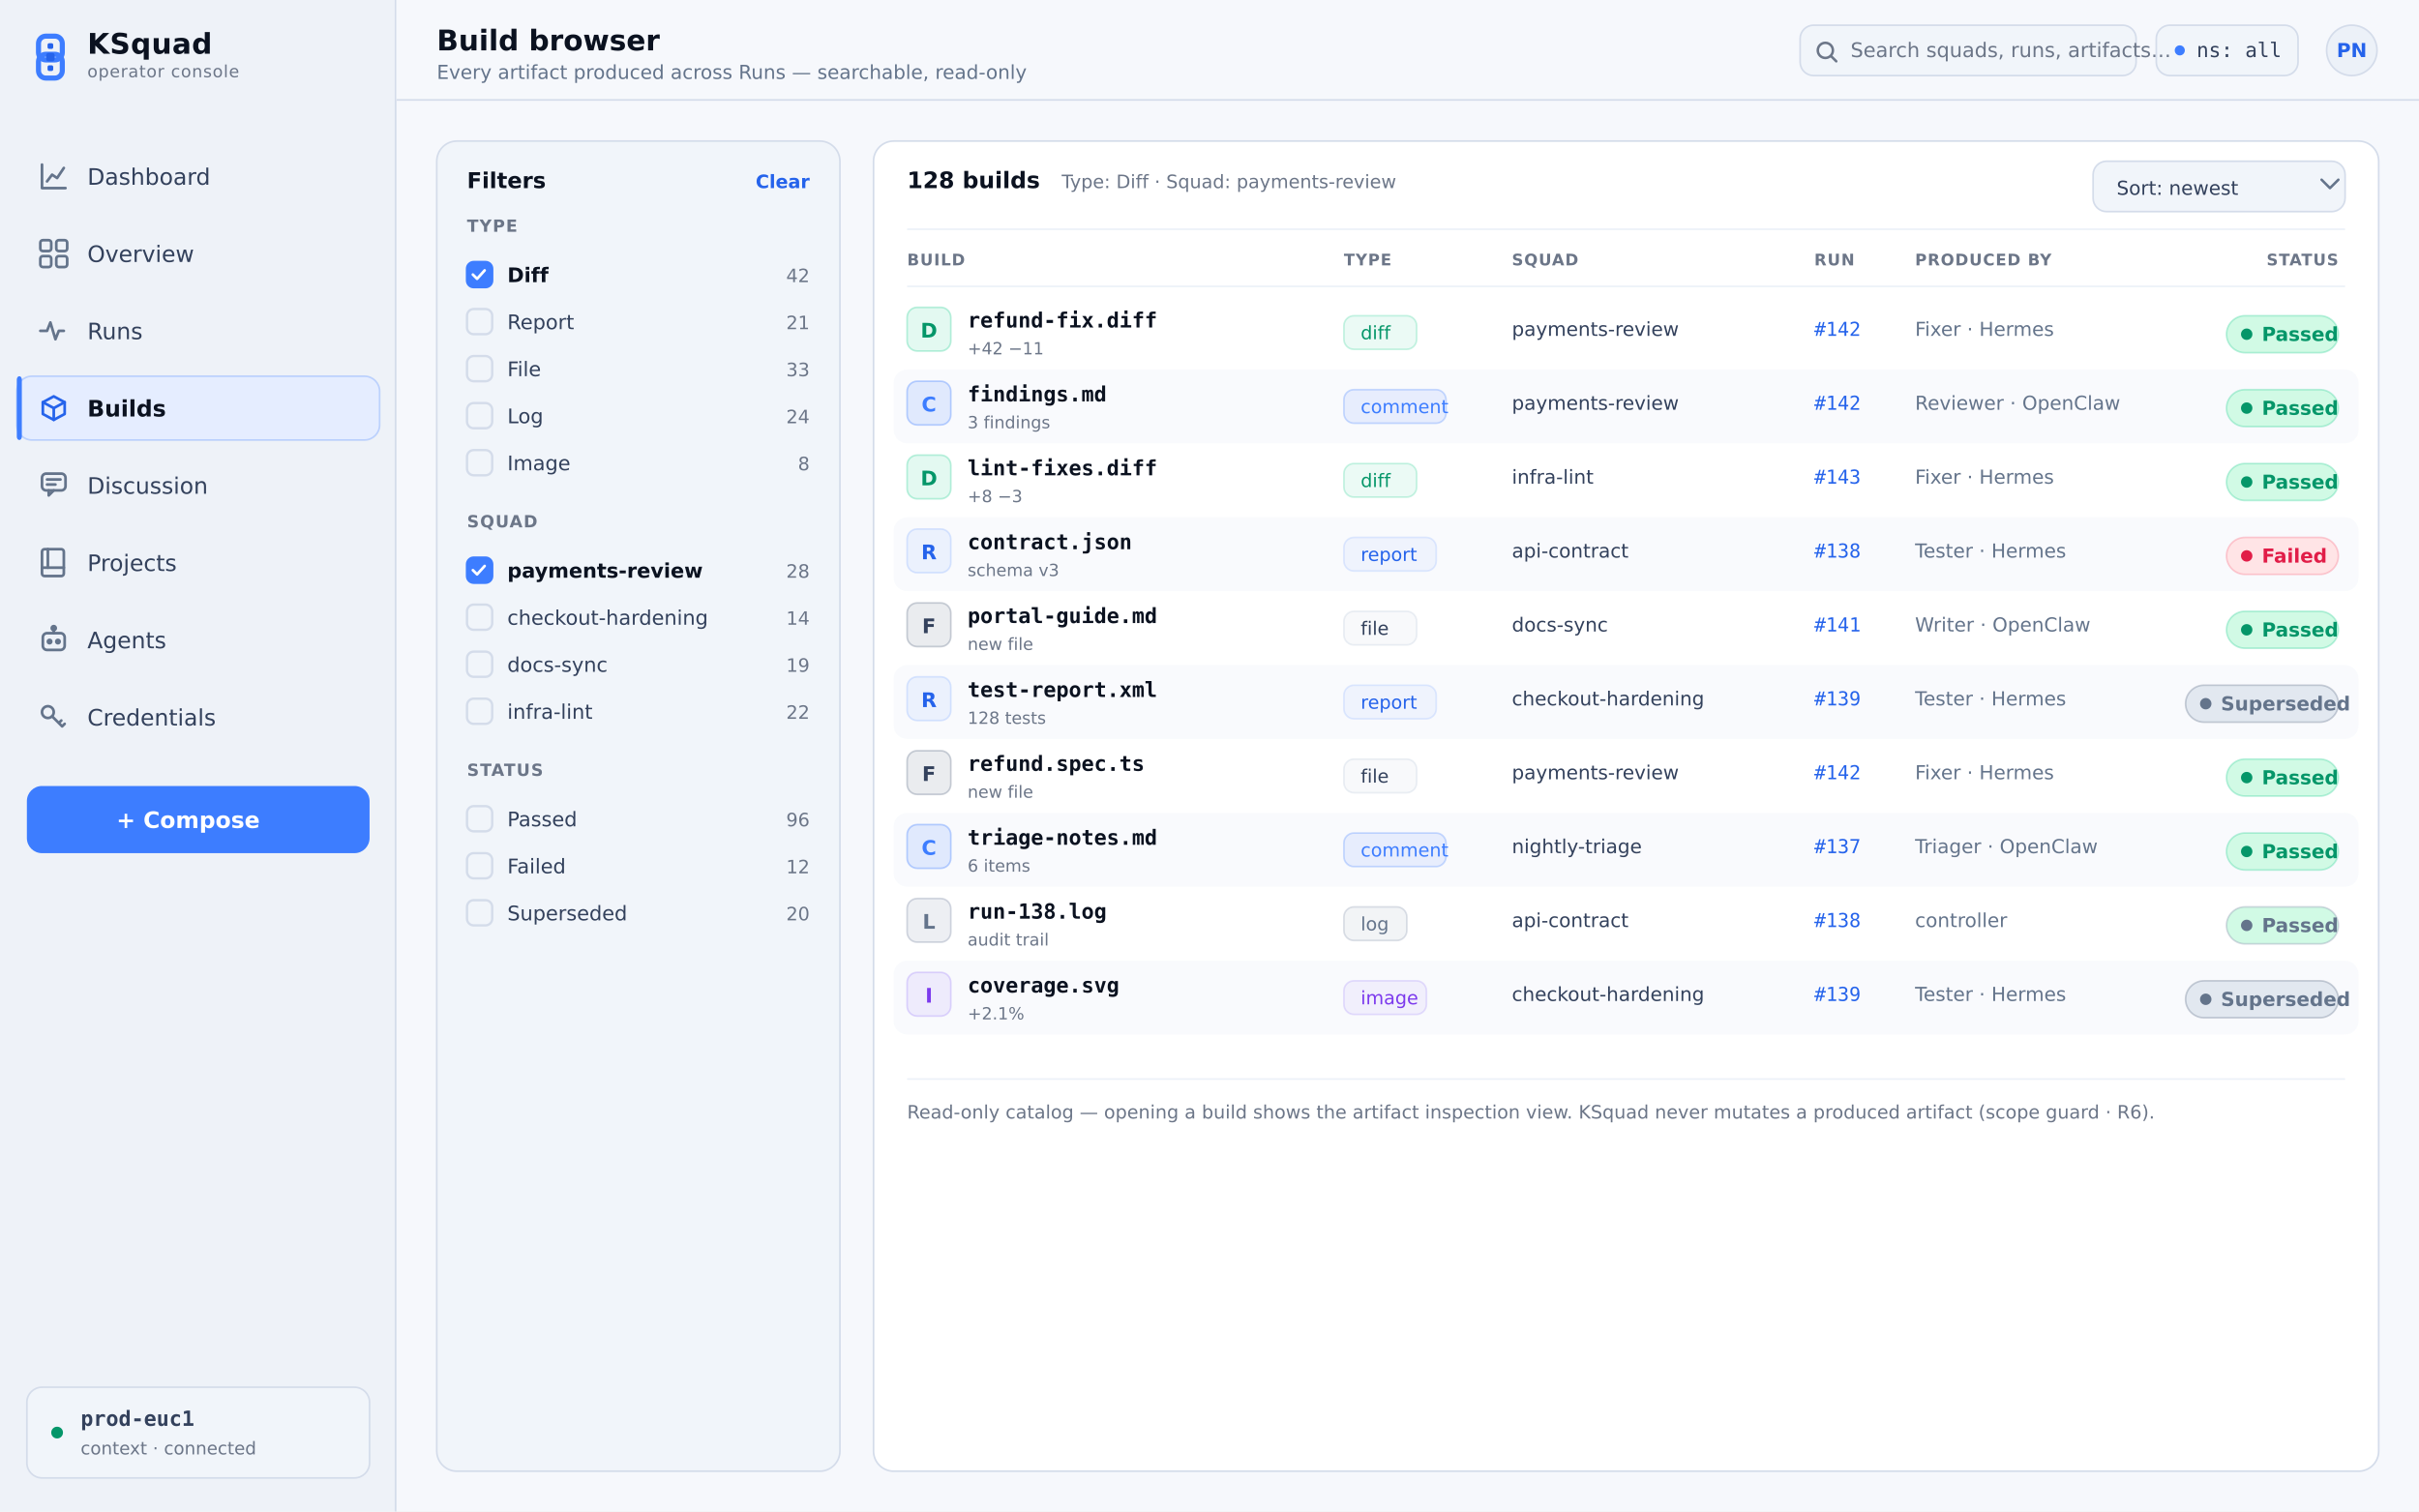
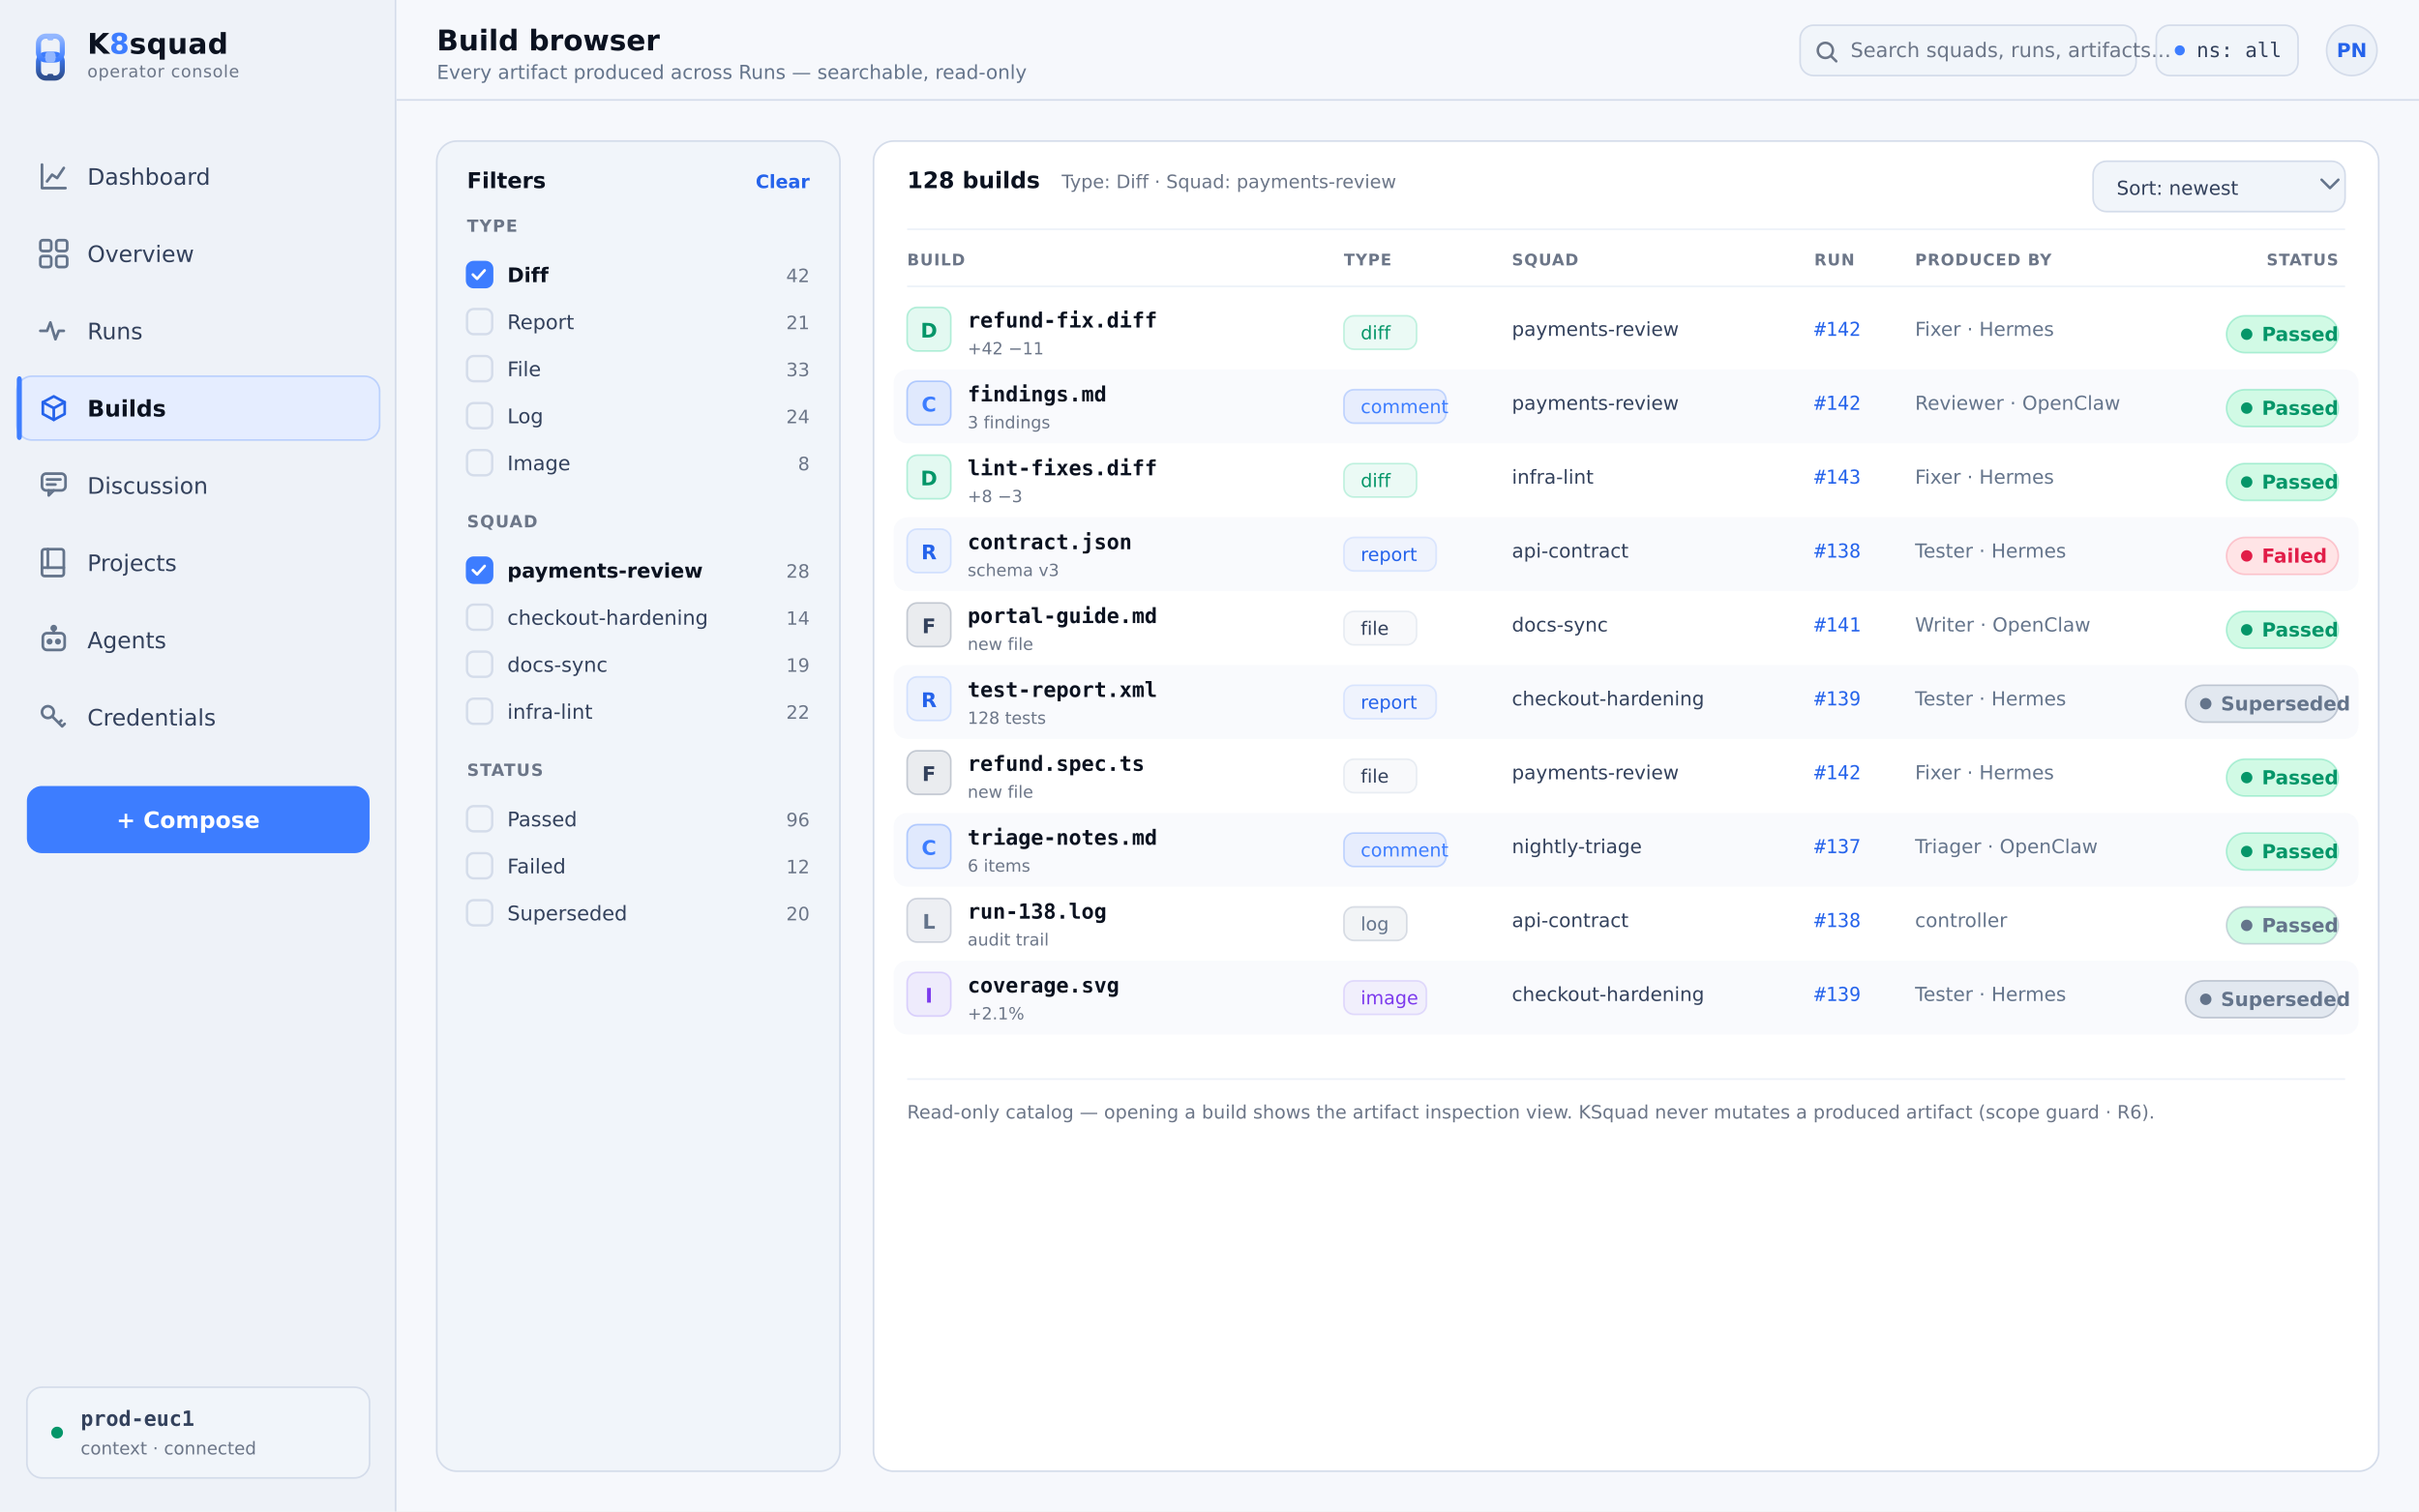
<svg xmlns="http://www.w3.org/2000/svg" width="1440" height="900" viewBox="0 0 1440 900" font-family="DejaVu Sans">
+   <defs>
+     <linearGradient id="ringTop" x1="0" y1="0" x2="0" y2="1">
+       <stop offset="0" stop-color="#93B7FF" />
+       <stop offset="1" stop-color="#3D7DFF" />
+     </linearGradient>
+     <linearGradient id="ringBot" x1="0" y1="0" x2="0" y2="1">
+       <stop offset="0" stop-color="#3D7DFF" />
+       <stop offset="1" stop-color="#2E4E8C" />
+     </linearGradient>
+   </defs>
  <rect x="0" y="0" width="1440" height="900" rx="0" ry="0" fill="#F6F8FC" stroke="none" stroke-width="1" />
  <rect x="0" y="0" width="236" height="900" rx="0" ry="0" fill="#EEF2F8" stroke="none" stroke-width="1" />
  <rect x="235" y="0" width="1" height="900" rx="0" ry="0" fill="#D4DCEA" stroke="none" stroke-width="1" />
  <g transform="translate(30,34) scale(0.33735) translate(-50,-50)">
-     <rect x="29" y="45" width="42" height="42" rx="13" fill="none" stroke="#3D7DFF" stroke-width="9" />
-     <rect x="29" y="13" width="42" height="42" rx="13" fill="none" stroke="#3D7DFF" stroke-width="9" />
-     <rect x="45" y="25.5" width="10" height="10" rx="2.8" fill="#2563EB" />
-     <rect x="45" y="64.5" width="10" height="10" rx="2.8" fill="#2563EB" />
-     <rect x="42.5" y="42.5" width="15" height="15" rx="4.2" fill="#2563EB" />
-   </g>
-   <text x="52" y="32" font-family="DejaVu Sans" font-size="17" fill="#0B1220" font-weight="700" text-anchor="start" letter-spacing="0.2">KSquad</text>
+     <rect x="29" y="45" width="42" height="42" rx="13" fill="none" stroke="url(#ringBot)" stroke-width="9" />
+     <rect x="29" y="13" width="42" height="42" rx="13" fill="none" stroke="url(#ringTop)" stroke-width="9" />
+     <rect x="41" y="41" width="18" height="18" rx="5" fill="#93B7FF" />
+     <rect x="44.5" y="9.5" width="11" height="11" rx="3" fill="#93B7FF" />
+     <rect x="44.5" y="79.5" width="11" height="11" rx="3" fill="#2E4E8C" />
+   </g>
+   <text x="52" y="32" font-family="DejaVu Sans" font-size="17" fill="#0B1220" font-weight="700" text-anchor="start" letter-spacing="0.2">K<tspan fill="#3D7DFF">8</tspan>squad</text>
  <text x="52" y="46" font-family="DejaVu Sans" font-size="10" fill="#6C7688" font-weight="400" text-anchor="start" letter-spacing="0.4">operator console</text>
  <g fill="none" stroke="#64748B" stroke-width="1.6" stroke-linecap="round" stroke-linejoin="round">
    <path d="M25 98 v14 h14" />
    <path d="M28 108 l3 -4 l3 2 l4 -6" />
  </g>
  <text x="52" y="110" font-family="DejaVu Sans" font-size="13.5" fill="#33415C" font-weight="500" text-anchor="start">Dashboard</text>
  <g fill="none" stroke="#64748B" stroke-width="1.6" stroke-linecap="round" stroke-linejoin="round">
    <rect x="24" y="143" width="6.5" height="6.5" rx="1.5" />
    <rect x="33.5" y="143" width="6.5" height="6.5" rx="1.5" />
    <rect x="24" y="152.5" width="6.5" height="6.5" rx="1.5" />
    <rect x="33.5" y="152.5" width="6.5" height="6.5" rx="1.5" />
  </g>
  <text x="52" y="156" font-family="DejaVu Sans" font-size="13.5" fill="#33415C" font-weight="500" text-anchor="start">Overview</text>
  <g fill="none" stroke="#64748B" stroke-width="1.6" stroke-linecap="round" stroke-linejoin="round">
    <path d="M24 197 h4 l2 -5 l3 10 l2 -5 h3" />
  </g>
  <text x="52" y="202" font-family="DejaVu Sans" font-size="13.5" fill="#33415C" font-weight="500" text-anchor="start">Runs</text>
  <rect x="10" y="224" width="216" height="38" rx="9" ry="9" fill="#E5EDFF" stroke="#3D7DFF44" stroke-width="1" />
  <rect x="10" y="224" width="3" height="38" rx="2" ry="2" fill="#3D7DFF" stroke="none" stroke-width="1" />
  <g fill="none" stroke="#2563EB" stroke-width="1.6" stroke-linecap="round" stroke-linejoin="round">
    <path d="M32 236 l6.5 3.5 v7 l-6.5 3.5 l-6.5 -3.5 v-7 z" />
    <path d="M25.5 239.5 l6.5 3.5 l6.5 -3.5" />
    <path d="M32 243 v7" />
  </g>
  <text x="52" y="248" font-family="DejaVu Sans" font-size="13.5" fill="#0B1220" font-weight="600" text-anchor="start">Builds</text>
  <g fill="none" stroke="#64748B" stroke-width="1.6" stroke-linecap="round" stroke-linejoin="round">
    <rect x="25" y="282" width="14" height="10" rx="2.5" />
    <path d="M29 292 v3 l3 -3" />
    <path d="M28 285.5 h8 M28 288.5 h5" />
  </g>
  <text x="52" y="294" font-family="DejaVu Sans" font-size="13.5" fill="#33415C" font-weight="500" text-anchor="start">Discussion</text>
  <g fill="none" stroke="#64748B" stroke-width="1.6" stroke-linecap="round" stroke-linejoin="round">
    <rect x="25" y="327" width="13" height="16" rx="1.5" />
    <path d="M25 338 h13" />
    <path d="M28.5 327 v11" />
  </g>
  <text x="52" y="340" font-family="DejaVu Sans" font-size="13.5" fill="#33415C" font-weight="500" text-anchor="start">Projects</text>
  <g fill="none" stroke="#64748B" stroke-width="1.6" stroke-linecap="round" stroke-linejoin="round">
    <rect x="25.5" y="377" width="13" height="10" rx="2.5" />
    <path d="M32 374 v3" />
    <circle cx="32" cy="374" r="1.2" fill="#64748B" />
    <circle cx="29.5" cy="382" r="1" fill="#64748B" />
    <circle cx="34.5" cy="382" r="1" fill="#64748B" />
  </g>
  <text x="52" y="386" font-family="DejaVu Sans" font-size="13.5" fill="#33415C" font-weight="500" text-anchor="start">Agents</text>
  <g fill="none" stroke="#64748B" stroke-width="1.6" stroke-linecap="round" stroke-linejoin="round">
    <circle cx="28.5" cy="424" r="3.5" />
    <path d="M31 426.5 l6 6 M35 430.5 l1.5 -1.5 M37 432.5 l1.5 -1.5" />
  </g>
  <text x="52" y="432" font-family="DejaVu Sans" font-size="13.5" fill="#33415C" font-weight="500" text-anchor="start">Credentials</text>
  <rect x="16" y="468" width="204" height="40" rx="9" ry="9" fill="#3D7DFF" stroke="none" stroke-width="1" />
  <text x="112" y="493" font-family="DejaVu Sans" font-size="13.5" fill="#fff" font-weight="600" text-anchor="middle">+  Compose</text>
  <rect x="16" y="826" width="204" height="54" rx="9" ry="9" fill="#F1F5FA" stroke="#D4DCEA" stroke-width="1" />
  <circle cx="34" cy="853" r="3.5" fill="#059669" />
  <text x="48" y="849" font-family="DejaVu Sans Mono" font-size="12.5" fill="#33415C" font-weight="600" text-anchor="start">prod-euc1</text>
  <text x="48" y="866" font-family="DejaVu Sans" font-size="10.5" fill="#6C7688" font-weight="400" text-anchor="start">context · connected</text>
  <rect x="236" y="0" width="1204" height="60" rx="0" ry="0" fill="#F6F8FC" stroke="none" stroke-width="1" />
  <rect x="236" y="59" width="1204" height="1" rx="0" ry="0" fill="#D4DCEA" stroke="none" stroke-width="1" />
  <text x="260" y="30" font-family="DejaVu Sans" font-size="17" fill="#0B1220" font-weight="700" text-anchor="start">Build browser</text>
  <text x="260" y="47" font-family="DejaVu Sans" font-size="11.5" fill="#64748B" font-weight="400" text-anchor="start">Every artifact produced across Runs — searchable, read-only</text>
  <circle cx="1400" cy="30" r="15" fill="#ECF1F8" stroke="#D4DCEA" />
  <text x="1400" y="34" font-family="DejaVu Sans" font-size="11.5" fill="#2563EB" font-weight="700" text-anchor="middle">PN</text>
  <rect x="1283.6" y="15" width="84.4" height="30" rx="8" ry="8" fill="#F1F5FA" stroke="#D4DCEA" stroke-width="1" />
  <circle cx="1297.6" cy="30" r="3" fill="#3D7DFF" />
  <text x="1307.6" y="34" font-family="DejaVu Sans Mono" font-size="12" fill="#33415C" font-weight="400" text-anchor="start">ns: all</text>
  <rect x="1071.6" y="15" width="200" height="30" rx="8" ry="8" fill="#F1F5FA" stroke="#D4DCEA" stroke-width="1" />
  <circle cx="1086.6" cy="30" r="4.5" fill="none" stroke="#6C7688" stroke-width="1.5" />
  <path d="M1090.1 33.5 l3 3" stroke="#6C7688" stroke-width="1.5" stroke-linecap="round" />
  <text x="1101.6" y="34" font-family="DejaVu Sans" font-size="12" fill="#6C7688" font-weight="400" text-anchor="start">Search squads, runs, artifacts…</text>
  <rect x="260" y="84" width="240" height="792" rx="12" ry="12" fill="#F1F5FA" stroke="#D4DCEA" stroke-width="1" />
  <text x="278" y="112" font-family="DejaVu Sans" font-size="13" fill="#0B1220" font-weight="700" text-anchor="start">Filters</text>
  <text x="482" y="112" font-family="DejaVu Sans" font-size="11" fill="#2563EB" font-weight="600" text-anchor="end">Clear</text>
  <text x="278" y="138" font-family="DejaVu Sans" font-size="10" fill="#6C7688" font-weight="600" text-anchor="start" letter-spacing="0.6">TYPE</text>
  <rect x="278" y="156" width="15" height="15" rx="4" ry="4" fill="#3D7DFF" stroke="#3D7DFF" stroke-width="1.4" />
  <path d="M281.5 163.5 l2.5 2.5 l4.5 -5" stroke="#fff" stroke-width="1.6" fill="none" stroke-linecap="round" stroke-linejoin="round" />
  <text x="302" y="168" font-family="DejaVu Sans" font-size="12" fill="#0B1220" font-weight="600" text-anchor="start">Diff</text>
  <text x="482" y="168" font-family="DejaVu Sans" font-size="11" fill="#6C7688" font-weight="400" text-anchor="end">42</text>
  <rect x="278" y="184" width="15" height="15" rx="4" ry="4" fill="none" stroke="#D4DCEA" stroke-width="1.4" />
  <text x="302" y="196" font-family="DejaVu Sans" font-size="12" fill="#33415C" font-weight="500" text-anchor="start">Report</text>
  <text x="482" y="196" font-family="DejaVu Sans" font-size="11" fill="#6C7688" font-weight="400" text-anchor="end">21</text>
  <rect x="278" y="212" width="15" height="15" rx="4" ry="4" fill="none" stroke="#D4DCEA" stroke-width="1.4" />
  <text x="302" y="224" font-family="DejaVu Sans" font-size="12" fill="#33415C" font-weight="500" text-anchor="start">File</text>
  <text x="482" y="224" font-family="DejaVu Sans" font-size="11" fill="#6C7688" font-weight="400" text-anchor="end">33</text>
  <rect x="278" y="240" width="15" height="15" rx="4" ry="4" fill="none" stroke="#D4DCEA" stroke-width="1.4" />
  <text x="302" y="252" font-family="DejaVu Sans" font-size="12" fill="#33415C" font-weight="500" text-anchor="start">Log</text>
  <text x="482" y="252" font-family="DejaVu Sans" font-size="11" fill="#6C7688" font-weight="400" text-anchor="end">24</text>
  <rect x="278" y="268" width="15" height="15" rx="4" ry="4" fill="none" stroke="#D4DCEA" stroke-width="1.4" />
  <text x="302" y="280" font-family="DejaVu Sans" font-size="12" fill="#33415C" font-weight="500" text-anchor="start">Image</text>
  <text x="482" y="280" font-family="DejaVu Sans" font-size="11" fill="#6C7688" font-weight="400" text-anchor="end">8</text>
  <text x="278" y="314" font-family="DejaVu Sans" font-size="10" fill="#6C7688" font-weight="600" text-anchor="start" letter-spacing="0.6">SQUAD</text>
  <rect x="278" y="332" width="15" height="15" rx="4" ry="4" fill="#3D7DFF" stroke="#3D7DFF" stroke-width="1.4" />
  <path d="M281.5 339.5 l2.5 2.5 l4.5 -5" stroke="#fff" stroke-width="1.6" fill="none" stroke-linecap="round" stroke-linejoin="round" />
  <text x="302" y="344" font-family="DejaVu Sans" font-size="12" fill="#0B1220" font-weight="600" text-anchor="start">payments-review</text>
  <text x="482" y="344" font-family="DejaVu Sans" font-size="11" fill="#6C7688" font-weight="400" text-anchor="end">28</text>
  <rect x="278" y="360" width="15" height="15" rx="4" ry="4" fill="none" stroke="#D4DCEA" stroke-width="1.4" />
  <text x="302" y="372" font-family="DejaVu Sans" font-size="12" fill="#33415C" font-weight="500" text-anchor="start">checkout-hardening</text>
  <text x="482" y="372" font-family="DejaVu Sans" font-size="11" fill="#6C7688" font-weight="400" text-anchor="end">14</text>
  <rect x="278" y="388" width="15" height="15" rx="4" ry="4" fill="none" stroke="#D4DCEA" stroke-width="1.4" />
  <text x="302" y="400" font-family="DejaVu Sans" font-size="12" fill="#33415C" font-weight="500" text-anchor="start">docs-sync</text>
  <text x="482" y="400" font-family="DejaVu Sans" font-size="11" fill="#6C7688" font-weight="400" text-anchor="end">19</text>
  <rect x="278" y="416" width="15" height="15" rx="4" ry="4" fill="none" stroke="#D4DCEA" stroke-width="1.4" />
  <text x="302" y="428" font-family="DejaVu Sans" font-size="12" fill="#33415C" font-weight="500" text-anchor="start">infra-lint</text>
  <text x="482" y="428" font-family="DejaVu Sans" font-size="11" fill="#6C7688" font-weight="400" text-anchor="end">22</text>
  <text x="278" y="462" font-family="DejaVu Sans" font-size="10" fill="#6C7688" font-weight="600" text-anchor="start" letter-spacing="0.6">STATUS</text>
  <rect x="278" y="480" width="15" height="15" rx="4" ry="4" fill="none" stroke="#D4DCEA" stroke-width="1.4" />
  <text x="302" y="492" font-family="DejaVu Sans" font-size="12" fill="#33415C" font-weight="500" text-anchor="start">Passed</text>
  <text x="482" y="492" font-family="DejaVu Sans" font-size="11" fill="#6C7688" font-weight="400" text-anchor="end">96</text>
  <rect x="278" y="508" width="15" height="15" rx="4" ry="4" fill="none" stroke="#D4DCEA" stroke-width="1.4" />
  <text x="302" y="520" font-family="DejaVu Sans" font-size="12" fill="#33415C" font-weight="500" text-anchor="start">Failed</text>
  <text x="482" y="520" font-family="DejaVu Sans" font-size="11" fill="#6C7688" font-weight="400" text-anchor="end">12</text>
  <rect x="278" y="536" width="15" height="15" rx="4" ry="4" fill="none" stroke="#D4DCEA" stroke-width="1.4" />
  <text x="302" y="548" font-family="DejaVu Sans" font-size="12" fill="#33415C" font-weight="500" text-anchor="start">Superseded</text>
  <text x="482" y="548" font-family="DejaVu Sans" font-size="11" fill="#6C7688" font-weight="400" text-anchor="end">20</text>
  <rect x="520" y="84" width="896" height="792" rx="12" ry="12" fill="#FFFFFF" stroke="#D4DCEA" stroke-width="1" />
  <text x="540" y="112" font-family="DejaVu Sans" font-size="13.5" fill="#0B1220" font-weight="700" text-anchor="start">128 builds</text>
  <text x="632" y="112" font-family="DejaVu Sans" font-size="11" fill="#6C7688" font-weight="400" text-anchor="start">Type: Diff · Squad: payments-review</text>
  <rect x="1246" y="96" width="150" height="30" rx="8" ry="8" fill="#F1F5FA" stroke="#D4DCEA" stroke-width="1" />
  <text x="1260" y="116" font-family="DejaVu Sans" font-size="11.5" fill="#33415C" font-weight="400" text-anchor="start">Sort: newest</text>
  <path d="M1382 107 l5 5 l5 -5" stroke="#64748B" stroke-width="1.5" fill="none" stroke-linecap="round" stroke-linejoin="round" />
  <rect x="540" y="136" width="856" height="1" rx="0" ry="0" fill="#ECF1F8" stroke="none" stroke-width="1" />
  <text x="540" y="158" font-family="DejaVu Sans" font-size="9.5" fill="#6C7688" font-weight="600" text-anchor="start" letter-spacing="0.5">BUILD</text>
  <text x="800" y="158" font-family="DejaVu Sans" font-size="9.5" fill="#6C7688" font-weight="600" text-anchor="start" letter-spacing="0.5">TYPE</text>
  <text x="900" y="158" font-family="DejaVu Sans" font-size="9.5" fill="#6C7688" font-weight="600" text-anchor="start" letter-spacing="0.5">SQUAD</text>
  <text x="1080" y="158" font-family="DejaVu Sans" font-size="9.5" fill="#6C7688" font-weight="600" text-anchor="start" letter-spacing="0.5">RUN</text>
  <text x="1140" y="158" font-family="DejaVu Sans" font-size="9.5" fill="#6C7688" font-weight="600" text-anchor="start" letter-spacing="0.5">PRODUCED BY</text>
  <text x="1392" y="158" font-family="DejaVu Sans" font-size="9.5" fill="#6C7688" font-weight="600" text-anchor="end" letter-spacing="0.5">STATUS</text>
  <rect x="540" y="170" width="856" height="1" rx="0" ry="0" fill="#ECF1F8" stroke="none" stroke-width="1" />
  <rect x="540" y="183" width="26" height="26" rx="6" ry="6" fill="#34D39922" stroke="#34D39955" stroke-width="1" />
  <text x="553" y="201" font-family="DejaVu Sans" font-size="12" fill="#059669" font-weight="700" text-anchor="middle">D</text>
  <text x="576" y="195" font-family="DejaVu Sans Mono" font-size="12.5" fill="#0B1220" font-weight="600" text-anchor="start">refund-fix.diff</text>
  <text x="576" y="211" font-family="DejaVu Sans" font-size="10" fill="#6C7688" font-weight="400" text-anchor="start">+42 −11</text>
  <rect x="800" y="188" width="43.32" height="20" rx="6" ry="6" fill="#34D39918" stroke="#34D39944" stroke-width="1" />
  <text x="810" y="202" font-family="DejaVu Sans" font-size="11" fill="#059669" font-weight="400" text-anchor="start">diff</text>
  <text x="900" y="200" font-family="DejaVu Sans" font-size="11.5" fill="#33415C" font-weight="400" text-anchor="start">payments-review</text>
  <text x="1080" y="200" font-family="DejaVu Sans Mono" font-size="11.5" fill="#2563EB" font-weight="400" text-anchor="start">#142</text>
  <text x="1140" y="200" font-family="DejaVu Sans" font-size="11.5" fill="#64748B" font-weight="400" text-anchor="start">Fixer · Hermes</text>
  <rect x="1325.43" y="188" width="66.57" height="22" rx="11" ry="11" fill="#D1FAE5" stroke="#34D39955" stroke-width="1" />
  <circle cx="1337.43" cy="199" r="3.4" fill="#059669" />
  <text x="1346.43" y="203" font-family="DejaVu Sans" font-size="11.5" fill="#059669" font-weight="600" text-anchor="start">Passed</text>
  <rect x="532" y="220" width="872" height="44" rx="8" ry="8" fill="#F1F5FA" stroke="none" stroke-width="1" opacity="0.45" />
  <rect x="540" y="227" width="26" height="26" rx="6" ry="6" fill="#3D7DFF22" stroke="#3D7DFF55" stroke-width="1" />
  <text x="553" y="245" font-family="DejaVu Sans" font-size="12" fill="#3D7DFF" font-weight="700" text-anchor="middle">C</text>
  <text x="576" y="239" font-family="DejaVu Sans Mono" font-size="12.5" fill="#0B1220" font-weight="600" text-anchor="start">findings.md</text>
  <text x="576" y="255" font-family="DejaVu Sans" font-size="10" fill="#6C7688" font-weight="400" text-anchor="start">3 findings</text>
  <rect x="800" y="232" width="60.81" height="20" rx="6" ry="6" fill="#3D7DFF18" stroke="#3D7DFF44" stroke-width="1" />
  <text x="810" y="246" font-family="DejaVu Sans" font-size="11" fill="#3D7DFF" font-weight="400" text-anchor="start">comment</text>
  <text x="900" y="244" font-family="DejaVu Sans" font-size="11.5" fill="#33415C" font-weight="400" text-anchor="start">payments-review</text>
  <text x="1080" y="244" font-family="DejaVu Sans Mono" font-size="11.5" fill="#2563EB" font-weight="400" text-anchor="start">#142</text>
  <text x="1140" y="244" font-family="DejaVu Sans" font-size="11.5" fill="#64748B" font-weight="400" text-anchor="start">Reviewer · OpenClaw</text>
  <rect x="1325.43" y="232" width="66.57" height="22" rx="11" ry="11" fill="#D1FAE5" stroke="#34D39955" stroke-width="1" />
  <circle cx="1337.43" cy="243" r="3.4" fill="#059669" />
  <text x="1346.43" y="247" font-family="DejaVu Sans" font-size="11.5" fill="#059669" font-weight="600" text-anchor="start">Passed</text>
  <rect x="540" y="271" width="26" height="26" rx="6" ry="6" fill="#34D39922" stroke="#34D39955" stroke-width="1" />
  <text x="553" y="289" font-family="DejaVu Sans" font-size="12" fill="#059669" font-weight="700" text-anchor="middle">D</text>
  <text x="576" y="283" font-family="DejaVu Sans Mono" font-size="12.5" fill="#0B1220" font-weight="600" text-anchor="start">lint-fixes.diff</text>
  <text x="576" y="299" font-family="DejaVu Sans" font-size="10" fill="#6C7688" font-weight="400" text-anchor="start">+8 −3</text>
  <rect x="800" y="276" width="43.32" height="20" rx="6" ry="6" fill="#34D39918" stroke="#34D39944" stroke-width="1" />
  <text x="810" y="290" font-family="DejaVu Sans" font-size="11" fill="#059669" font-weight="400" text-anchor="start">diff</text>
  <text x="900" y="288" font-family="DejaVu Sans" font-size="11.5" fill="#33415C" font-weight="400" text-anchor="start">infra-lint</text>
  <text x="1080" y="288" font-family="DejaVu Sans Mono" font-size="11.5" fill="#2563EB" font-weight="400" text-anchor="start">#143</text>
  <text x="1140" y="288" font-family="DejaVu Sans" font-size="11.5" fill="#64748B" font-weight="400" text-anchor="start">Fixer · Hermes</text>
  <rect x="1325.43" y="276" width="66.57" height="22" rx="11" ry="11" fill="#D1FAE5" stroke="#34D39955" stroke-width="1" />
  <circle cx="1337.43" cy="287" r="3.4" fill="#059669" />
  <text x="1346.43" y="291" font-family="DejaVu Sans" font-size="11.5" fill="#059669" font-weight="600" text-anchor="start">Passed</text>
  <rect x="532" y="308" width="872" height="44" rx="8" ry="8" fill="#F1F5FA" stroke="none" stroke-width="1" opacity="0.45" />
  <rect x="540" y="315" width="26" height="26" rx="6" ry="6" fill="#93B7FF22" stroke="#93B7FF55" stroke-width="1" />
  <text x="553" y="333" font-family="DejaVu Sans" font-size="12" fill="#2563EB" font-weight="700" text-anchor="middle">R</text>
  <text x="576" y="327" font-family="DejaVu Sans Mono" font-size="12.5" fill="#0B1220" font-weight="600" text-anchor="start">contract.json</text>
  <text x="576" y="343" font-family="DejaVu Sans" font-size="10" fill="#6C7688" font-weight="400" text-anchor="start">schema v3</text>
  <rect x="800" y="320" width="54.98" height="20" rx="6" ry="6" fill="#93B7FF18" stroke="#93B7FF44" stroke-width="1" />
  <text x="810" y="334" font-family="DejaVu Sans" font-size="11" fill="#2563EB" font-weight="400" text-anchor="start">report</text>
  <text x="900" y="332" font-family="DejaVu Sans" font-size="11.5" fill="#33415C" font-weight="400" text-anchor="start">api-contract</text>
  <text x="1080" y="332" font-family="DejaVu Sans Mono" font-size="11.5" fill="#2563EB" font-weight="400" text-anchor="start">#138</text>
  <text x="1140" y="332" font-family="DejaVu Sans" font-size="11.5" fill="#64748B" font-weight="400" text-anchor="start">Tester · Hermes</text>
  <rect x="1325.43" y="320" width="66.57" height="22" rx="11" ry="11" fill="#FFE4E6" stroke="#FB718555" stroke-width="1" />
  <circle cx="1337.43" cy="331" r="3.4" fill="#E11D48" />
  <text x="1346.43" y="335" font-family="DejaVu Sans" font-size="11.5" fill="#E11D48" font-weight="600" text-anchor="start">Failed</text>
  <rect x="540" y="359" width="26" height="26" rx="6" ry="6" fill="#64748B22" stroke="#64748B55" stroke-width="1" />
  <text x="553" y="377" font-family="DejaVu Sans" font-size="12" fill="#33415C" font-weight="700" text-anchor="middle">F</text>
  <text x="576" y="371" font-family="DejaVu Sans Mono" font-size="12.5" fill="#0B1220" font-weight="600" text-anchor="start">portal-guide.md</text>
  <text x="576" y="387" font-family="DejaVu Sans" font-size="10" fill="#6C7688" font-weight="400" text-anchor="start">new file</text>
  <rect x="800" y="364" width="43.32" height="20" rx="6" ry="6" fill="#B6C3D818" stroke="#B6C3D844" stroke-width="1" />
  <text x="810" y="378" font-family="DejaVu Sans" font-size="11" fill="#33415C" font-weight="400" text-anchor="start">file</text>
  <text x="900" y="376" font-family="DejaVu Sans" font-size="11.5" fill="#33415C" font-weight="400" text-anchor="start">docs-sync</text>
  <text x="1080" y="376" font-family="DejaVu Sans Mono" font-size="11.5" fill="#2563EB" font-weight="400" text-anchor="start">#141</text>
  <text x="1140" y="376" font-family="DejaVu Sans" font-size="11.5" fill="#64748B" font-weight="400" text-anchor="start">Writer · OpenClaw</text>
  <rect x="1325.43" y="364" width="66.57" height="22" rx="11" ry="11" fill="#D1FAE5" stroke="#34D39955" stroke-width="1" />
  <circle cx="1337.43" cy="375" r="3.4" fill="#059669" />
  <text x="1346.43" y="379" font-family="DejaVu Sans" font-size="11.5" fill="#059669" font-weight="600" text-anchor="start">Passed</text>
  <rect x="532" y="396" width="872" height="44" rx="8" ry="8" fill="#F1F5FA" stroke="none" stroke-width="1" opacity="0.45" />
  <rect x="540" y="403" width="26" height="26" rx="6" ry="6" fill="#93B7FF22" stroke="#93B7FF55" stroke-width="1" />
  <text x="553" y="421" font-family="DejaVu Sans" font-size="12" fill="#2563EB" font-weight="700" text-anchor="middle">R</text>
  <text x="576" y="415" font-family="DejaVu Sans Mono" font-size="12.5" fill="#0B1220" font-weight="600" text-anchor="start">test-report.xml</text>
  <text x="576" y="431" font-family="DejaVu Sans" font-size="10" fill="#6C7688" font-weight="400" text-anchor="start">128 tests</text>
  <rect x="800" y="408" width="54.98" height="20" rx="6" ry="6" fill="#93B7FF18" stroke="#93B7FF44" stroke-width="1" />
  <text x="810" y="422" font-family="DejaVu Sans" font-size="11" fill="#2563EB" font-weight="400" text-anchor="start">report</text>
  <text x="900" y="420" font-family="DejaVu Sans" font-size="11.5" fill="#33415C" font-weight="400" text-anchor="start">checkout-hardening</text>
  <text x="1080" y="420" font-family="DejaVu Sans Mono" font-size="11.5" fill="#2563EB" font-weight="400" text-anchor="start">#139</text>
  <text x="1140" y="420" font-family="DejaVu Sans" font-size="11.5" fill="#64748B" font-weight="400" text-anchor="start">Tester · Hermes</text>
  <rect x="1301.05" y="408" width="90.95" height="22" rx="11" ry="11" fill="#E2E8F0" stroke="#64748B55" stroke-width="1" />
  <circle cx="1313.05" cy="419" r="3.4" fill="#64748B" />
  <text x="1322.05" y="423" font-family="DejaVu Sans" font-size="11.5" fill="#64748B" font-weight="600" text-anchor="start">Superseded</text>
  <rect x="540" y="447" width="26" height="26" rx="6" ry="6" fill="#64748B22" stroke="#64748B55" stroke-width="1" />
  <text x="553" y="465" font-family="DejaVu Sans" font-size="12" fill="#33415C" font-weight="700" text-anchor="middle">F</text>
  <text x="576" y="459" font-family="DejaVu Sans Mono" font-size="12.5" fill="#0B1220" font-weight="600" text-anchor="start">refund.spec.ts</text>
  <text x="576" y="475" font-family="DejaVu Sans" font-size="10" fill="#6C7688" font-weight="400" text-anchor="start">new file</text>
  <rect x="800" y="452" width="43.32" height="20" rx="6" ry="6" fill="#B6C3D818" stroke="#B6C3D844" stroke-width="1" />
  <text x="810" y="466" font-family="DejaVu Sans" font-size="11" fill="#33415C" font-weight="400" text-anchor="start">file</text>
  <text x="900" y="464" font-family="DejaVu Sans" font-size="11.5" fill="#33415C" font-weight="400" text-anchor="start">payments-review</text>
  <text x="1080" y="464" font-family="DejaVu Sans Mono" font-size="11.5" fill="#2563EB" font-weight="400" text-anchor="start">#142</text>
  <text x="1140" y="464" font-family="DejaVu Sans" font-size="11.5" fill="#64748B" font-weight="400" text-anchor="start">Fixer · Hermes</text>
  <rect x="1325.43" y="452" width="66.57" height="22" rx="11" ry="11" fill="#D1FAE5" stroke="#34D39955" stroke-width="1" />
  <circle cx="1337.43" cy="463" r="3.4" fill="#059669" />
  <text x="1346.43" y="467" font-family="DejaVu Sans" font-size="11.5" fill="#059669" font-weight="600" text-anchor="start">Passed</text>
  <rect x="532" y="484" width="872" height="44" rx="8" ry="8" fill="#F1F5FA" stroke="none" stroke-width="1" opacity="0.45" />
  <rect x="540" y="491" width="26" height="26" rx="6" ry="6" fill="#3D7DFF22" stroke="#3D7DFF55" stroke-width="1" />
  <text x="553" y="509" font-family="DejaVu Sans" font-size="12" fill="#3D7DFF" font-weight="700" text-anchor="middle">C</text>
  <text x="576" y="503" font-family="DejaVu Sans Mono" font-size="12.5" fill="#0B1220" font-weight="600" text-anchor="start">triage-notes.md</text>
  <text x="576" y="519" font-family="DejaVu Sans" font-size="10" fill="#6C7688" font-weight="400" text-anchor="start">6 items</text>
  <rect x="800" y="496" width="60.81" height="20" rx="6" ry="6" fill="#3D7DFF18" stroke="#3D7DFF44" stroke-width="1" />
  <text x="810" y="510" font-family="DejaVu Sans" font-size="11" fill="#3D7DFF" font-weight="400" text-anchor="start">comment</text>
  <text x="900" y="508" font-family="DejaVu Sans" font-size="11.5" fill="#33415C" font-weight="400" text-anchor="start">nightly-triage</text>
  <text x="1080" y="508" font-family="DejaVu Sans Mono" font-size="11.5" fill="#2563EB" font-weight="400" text-anchor="start">#137</text>
  <text x="1140" y="508" font-family="DejaVu Sans" font-size="11.5" fill="#64748B" font-weight="400" text-anchor="start">Triager · OpenClaw</text>
  <rect x="1325.43" y="496" width="66.57" height="22" rx="11" ry="11" fill="#D1FAE5" stroke="#34D39955" stroke-width="1" />
  <circle cx="1337.43" cy="507" r="3.4" fill="#059669" />
  <text x="1346.43" y="511" font-family="DejaVu Sans" font-size="11.5" fill="#059669" font-weight="600" text-anchor="start">Passed</text>
  <rect x="540" y="535" width="26" height="26" rx="6" ry="6" fill="#7E8CA622" stroke="#7E8CA655" stroke-width="1" />
  <text x="553" y="553" font-family="DejaVu Sans" font-size="12" fill="#64748B" font-weight="700" text-anchor="middle">L</text>
  <text x="576" y="547" font-family="DejaVu Sans Mono" font-size="12.5" fill="#0B1220" font-weight="600" text-anchor="start">run-138.log</text>
  <text x="576" y="563" font-family="DejaVu Sans" font-size="10" fill="#6C7688" font-weight="400" text-anchor="start">audit trail</text>
  <rect x="800" y="540" width="37.49" height="20" rx="6" ry="6" fill="#7E8CA618" stroke="#7E8CA644" stroke-width="1" />
  <text x="810" y="554" font-family="DejaVu Sans" font-size="11" fill="#64748B" font-weight="400" text-anchor="start">log</text>
  <text x="900" y="552" font-family="DejaVu Sans" font-size="11.5" fill="#33415C" font-weight="400" text-anchor="start">api-contract</text>
  <text x="1080" y="552" font-family="DejaVu Sans Mono" font-size="11.5" fill="#2563EB" font-weight="400" text-anchor="start">#138</text>
  <text x="1140" y="552" font-family="DejaVu Sans" font-size="11.5" fill="#64748B" font-weight="400" text-anchor="start">controller</text>
  <rect x="1325.43" y="540" width="66.57" height="22" rx="11" ry="11" fill="#D1FAE5" stroke="#7E8CA655" stroke-width="1" />
  <circle cx="1337.43" cy="551" r="3.4" fill="#64748B" />
  <text x="1346.43" y="555" font-family="DejaVu Sans" font-size="11.5" fill="#64748B" font-weight="600" text-anchor="start">Passed</text>
  <rect x="532" y="572" width="872" height="44" rx="8" ry="8" fill="#F1F5FA" stroke="none" stroke-width="1" opacity="0.45" />
  <rect x="540" y="579" width="26" height="26" rx="6" ry="6" fill="#A78BFA22" stroke="#A78BFA55" stroke-width="1" />
  <text x="553" y="597" font-family="DejaVu Sans" font-size="12" fill="#7C3AED" font-weight="700" text-anchor="middle">I</text>
  <text x="576" y="591" font-family="DejaVu Sans Mono" font-size="12.5" fill="#0B1220" font-weight="600" text-anchor="start">coverage.svg</text>
  <text x="576" y="607" font-family="DejaVu Sans" font-size="10" fill="#6C7688" font-weight="400" text-anchor="start">+2.1%</text>
  <rect x="800" y="584" width="49.15" height="20" rx="6" ry="6" fill="#A78BFA18" stroke="#A78BFA44" stroke-width="1" />
  <text x="810" y="598" font-family="DejaVu Sans" font-size="11" fill="#7C3AED" font-weight="400" text-anchor="start">image</text>
  <text x="900" y="596" font-family="DejaVu Sans" font-size="11.5" fill="#33415C" font-weight="400" text-anchor="start">checkout-hardening</text>
  <text x="1080" y="596" font-family="DejaVu Sans Mono" font-size="11.5" fill="#2563EB" font-weight="400" text-anchor="start">#139</text>
  <text x="1140" y="596" font-family="DejaVu Sans" font-size="11.5" fill="#64748B" font-weight="400" text-anchor="start">Tester · Hermes</text>
  <rect x="1301.05" y="584" width="90.95" height="22" rx="11" ry="11" fill="#E2E8F0" stroke="#64748B55" stroke-width="1" />
  <circle cx="1313.05" cy="595" r="3.4" fill="#64748B" />
  <text x="1322.05" y="599" font-family="DejaVu Sans" font-size="11.5" fill="#64748B" font-weight="600" text-anchor="start">Superseded</text>
  <rect x="540" y="642" width="856" height="1" rx="0" ry="0" fill="#ECF1F8" stroke="none" stroke-width="1" />
  <text x="540" y="666" font-family="DejaVu Sans" font-size="11" fill="#6C7688" font-weight="400" text-anchor="start">Read-only catalog — opening a build shows the artifact inspection view. KSquad never mutates a produced artifact (scope guard · R6).</text>
</svg>
